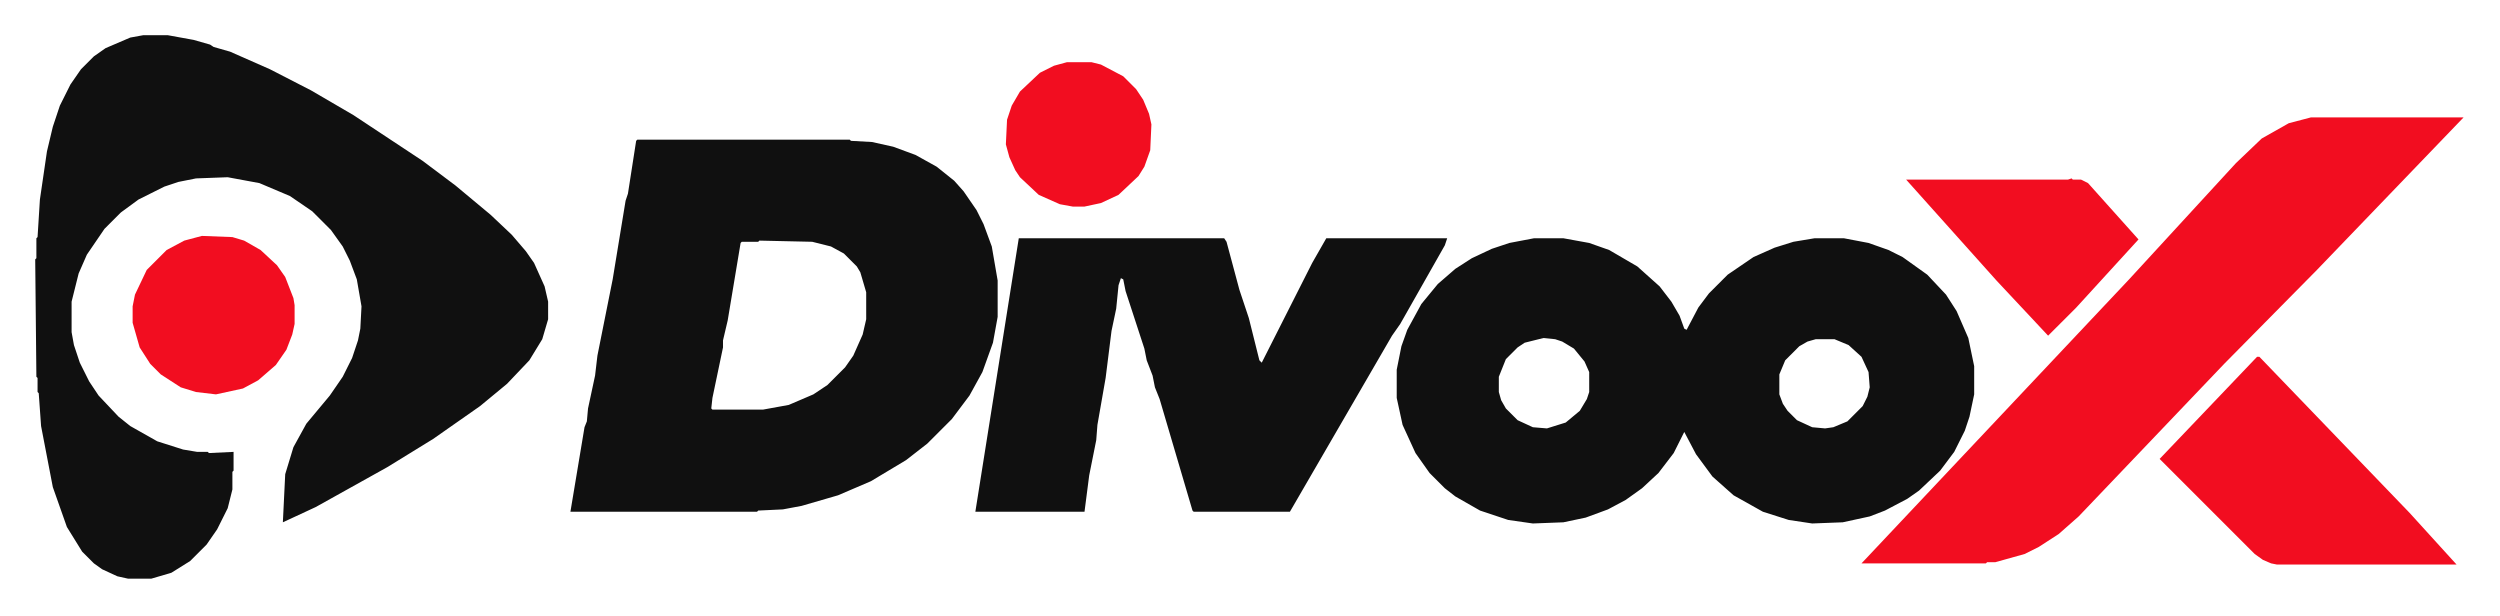
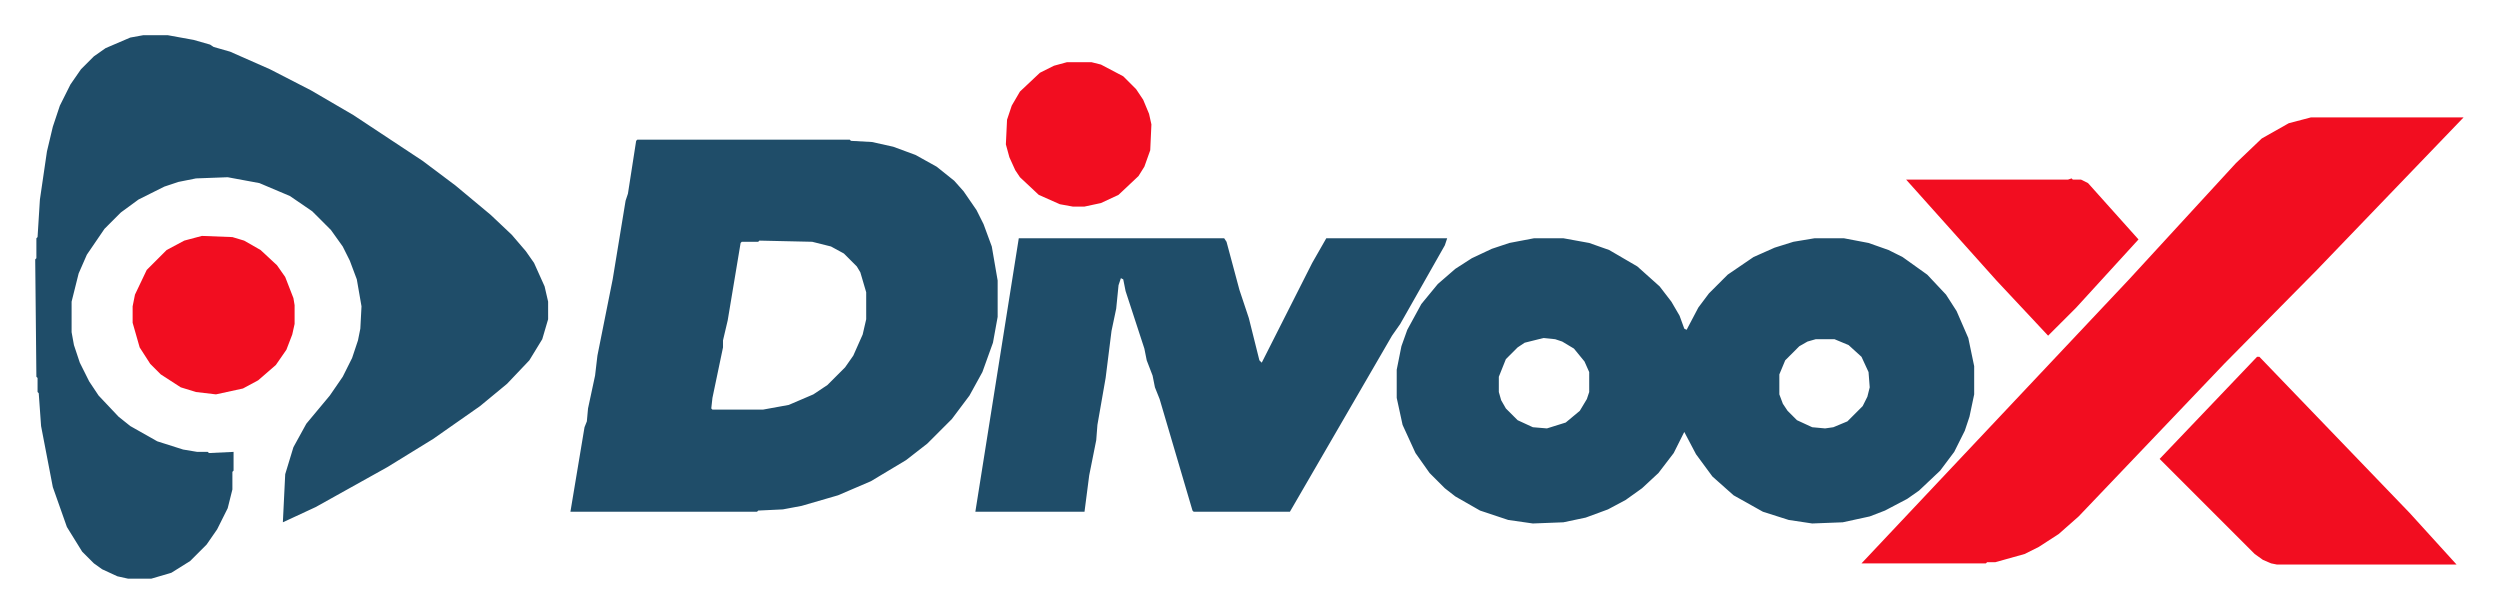
<svg xmlns="http://www.w3.org/2000/svg" width="2130" height="524" viewBox="0 0 2130 524">
  <g fill-rule="evenodd">
-     <path fill="#101010" d="M1547,289 L1563,289 L1575,294 L1586,304 L1592,317 L1593,330 L1591,338 L1587,346 L1574,359 L1562,364 L1555,365 L1544,364 L1531,358 L1523,350 L1519,344 L1516,336 L1516,319 L1521,307 L1533,295 L1540,291 Z M1315,288 L1325,289 L1331,291 L1341,297 L1350,308 L1354,317 L1354,334 L1352,340 L1346,350 L1334,360 L1318,365 L1306,364 L1293,358 L1283,348 L1279,341 L1277,334 L1277,321 L1283,306 L1293,296 L1299,292 Z M719,216 L730,227 L733,232 L738,249 L738,272 L735,285 L727,303 L720,313 L705,328 L693,336 L672,345 L650,349 L607,349 L606,348 L607,339 L616,296 L616,290 L620,273 L631,207 L632,206 L646,206 L647,205 L692,206 L708,210 Z M1190,315 L1190,339 L1195,362 L1206,386 L1218,403 L1231,416 L1240,423 L1261,435 L1285,443 L1306,446 L1332,445 L1351,441 L1370,434 L1385,426 L1399,416 L1413,403 L1426,386 L1435,368 L1445,387 L1459,406 L1477,422 L1502,436 L1524,443 L1544,446 L1570,445 L1593,440 L1606,435 L1625,425 L1635,418 L1653,401 L1665,385 L1674,367 L1678,355 L1682,336 L1682,312 L1677,288 L1667,265 L1658,251 L1642,234 L1621,219 L1609,213 L1592,207 L1571,203 L1546,203 L1528,206 L1512,211 L1494,219 L1472,234 L1456,250 L1447,262 L1437,281 L1435,280 L1431,269 L1424,257 L1414,244 L1395,227 L1371,213 L1354,207 L1332,203 L1307,203 L1286,207 L1271,212 L1254,220 L1240,229 L1225,242 L1211,259 L1199,281 L1194,295 Z M831,436 L924,436 L928,405 L934,375 L935,362 L942,322 L947,282 L951,263 L953,243 L955,237 L957,238 L959,248 L975,297 L977,307 L982,320 L984,330 L988,340 L1016,435 L1017,436 L1099,436 L1186,286 L1193,276 L1231,209 L1233,203 L1130,203 L1118,224 L1075,309 L1073,307 L1064,271 L1056,247 L1045,206 L1043,203 L868,203 Z M542,120 L535,165 L533,171 L522,238 L509,303 L507,320 L501,348 L500,359 L498,364 L486,436 L645,436 L646,435 L667,434 L683,431 L714,422 L742,410 L772,392 L790,378 L811,357 L826,337 L837,317 L846,292 L850,270 L850,239 L845,210 L838,191 L832,179 L821,163 L813,154 L798,142 L780,132 L761,125 L743,121 L725,120 L724,119 L543,119 Z M143,30 L122,30 L111,32 L90,41 L80,48 L69,59 L60,72 L51,90 L45,108 L40,129 L34,170 L32,202 L31,203 L31,220 L30,221 L31,321 L32,322 L32,334 L33,335 L35,363 L45,415 L57,449 L70,470 L80,480 L87,485 L100,491 L109,493 L129,493 L146,488 L162,478 L176,464 L185,451 L194,433 L198,417 L198,402 L199,401 L199,385 L178,386 L177,385 L168,385 L156,383 L134,376 L111,363 L101,355 L84,337 L76,325 L68,309 L63,294 L61,283 L61,257 L67,233 L74,217 L89,195 L103,181 L118,170 L140,159 L152,155 L167,152 L194,151 L221,156 L247,167 L266,180 L282,196 L292,210 L298,222 L304,238 L308,261 L307,280 L305,290 L300,305 L292,321 L281,337 L261,361 L250,381 L243,404 L241,445 L269,432 L330,398 L369,374 L409,346 L432,327 L451,307 L462,289 L467,272 L467,257 L464,244 L455,224 L448,214 L436,200 L418,183 L388,158 L360,137 L301,98 L265,77 L230,59 L196,44 L182,40 L179,38 L165,34 Z" />
+     <path fill="#1F4D69" d="M1547,289 L1563,289 L1575,294 L1586,304 L1592,317 L1593,330 L1591,338 L1587,346 L1574,359 L1562,364 L1555,365 L1544,364 L1531,358 L1523,350 L1519,344 L1516,336 L1516,319 L1521,307 L1533,295 L1540,291 Z M1315,288 L1325,289 L1331,291 L1341,297 L1350,308 L1354,317 L1354,334 L1352,340 L1346,350 L1334,360 L1318,365 L1306,364 L1293,358 L1283,348 L1279,341 L1277,334 L1277,321 L1283,306 L1293,296 L1299,292 Z M719,216 L730,227 L733,232 L738,249 L738,272 L735,285 L727,303 L720,313 L705,328 L693,336 L672,345 L650,349 L607,349 L606,348 L607,339 L616,296 L616,290 L620,273 L631,207 L632,206 L646,206 L647,205 L692,206 L708,210 Z M1190,315 L1190,339 L1195,362 L1206,386 L1218,403 L1231,416 L1240,423 L1261,435 L1285,443 L1306,446 L1332,445 L1351,441 L1370,434 L1385,426 L1399,416 L1413,403 L1426,386 L1435,368 L1445,387 L1459,406 L1477,422 L1502,436 L1524,443 L1544,446 L1570,445 L1593,440 L1606,435 L1625,425 L1635,418 L1653,401 L1665,385 L1674,367 L1678,355 L1682,336 L1682,312 L1677,288 L1667,265 L1658,251 L1642,234 L1621,219 L1609,213 L1592,207 L1571,203 L1546,203 L1528,206 L1512,211 L1494,219 L1472,234 L1456,250 L1447,262 L1437,281 L1435,280 L1431,269 L1424,257 L1414,244 L1395,227 L1371,213 L1354,207 L1332,203 L1307,203 L1286,207 L1271,212 L1254,220 L1240,229 L1225,242 L1211,259 L1199,281 L1194,295 Z M831,436 L924,436 L928,405 L934,375 L935,362 L942,322 L947,282 L951,263 L953,243 L955,237 L957,238 L959,248 L975,297 L977,307 L982,320 L984,330 L988,340 L1016,435 L1017,436 L1099,436 L1186,286 L1193,276 L1231,209 L1233,203 L1130,203 L1118,224 L1075,309 L1073,307 L1064,271 L1056,247 L1045,206 L1043,203 L868,203 Z M542,120 L535,165 L533,171 L522,238 L509,303 L507,320 L501,348 L500,359 L498,364 L486,436 L645,436 L646,435 L667,434 L683,431 L714,422 L742,410 L772,392 L790,378 L811,357 L826,337 L837,317 L846,292 L850,270 L850,239 L845,210 L838,191 L832,179 L821,163 L813,154 L798,142 L780,132 L761,125 L743,121 L725,120 L724,119 L543,119 Z M143,30 L122,30 L111,32 L90,41 L80,48 L69,59 L60,72 L51,90 L45,108 L40,129 L34,170 L32,202 L31,203 L31,220 L30,221 L31,321 L32,322 L32,334 L33,335 L35,363 L45,415 L57,449 L70,470 L80,480 L87,485 L100,491 L109,493 L129,493 L146,488 L162,478 L176,464 L185,451 L194,433 L198,417 L198,402 L199,401 L199,385 L178,386 L177,385 L168,385 L156,383 L134,376 L111,363 L101,355 L84,337 L76,325 L68,309 L63,294 L61,283 L61,257 L67,233 L74,217 L89,195 L103,181 L118,170 L140,159 L152,155 L167,152 L194,151 L221,156 L247,167 L266,180 L282,196 L292,210 L298,222 L304,238 L308,261 L307,280 L305,290 L300,305 L292,321 L281,337 L261,361 L250,381 L243,404 L241,445 L269,432 L330,398 L369,374 L409,346 L432,327 L451,307 L462,289 L467,272 L467,257 L464,244 L455,224 L448,214 L436,200 L418,183 L388,158 L360,137 L301,98 L265,77 L230,59 L196,44 L182,40 L179,38 L165,34 Z" />
    <path fill="#F20D20" d="M1840,391 L1921,472 L1928,477 L1935,480 L1940,481 L2093,481 L2053,437 L1925,304 L1923,304 Z M172,201 L157,205 L142,213 L125,230 L115,251 L113,261 L113,275 L119,296 L128,310 L137,319 L154,330 L167,334 L184,336 L207,331 L220,324 L235,311 L244,298 L249,285 L251,276 L251,260 L250,254 L243,236 L236,226 L222,213 L208,205 L198,202 Z M1822,204 L1779,156 L1773,153 L1766,153 L1765,152 L1762,153 L1624,153 L1701,239 L1745,286 L1769,262 Z M2099,100 L1969,100 L1950,105 L1927,118 L1905,139 L1814,238 L1586,480 L1692,480 L1693,479 L1700,479 L1725,472 L1737,466 L1754,455 L1771,440 L1895,310 L1974,230 Z M909,53 L898,56 L886,62 L869,78 L862,90 L858,102 L857,123 L860,134 L865,145 L869,151 L885,166 L903,174 L914,176 L924,176 L938,173 L953,166 L970,150 L975,142 L980,128 L981,106 L979,97 L974,85 L968,76 L957,65 L938,55 L930,53 Z" />
  </g>
</svg>
